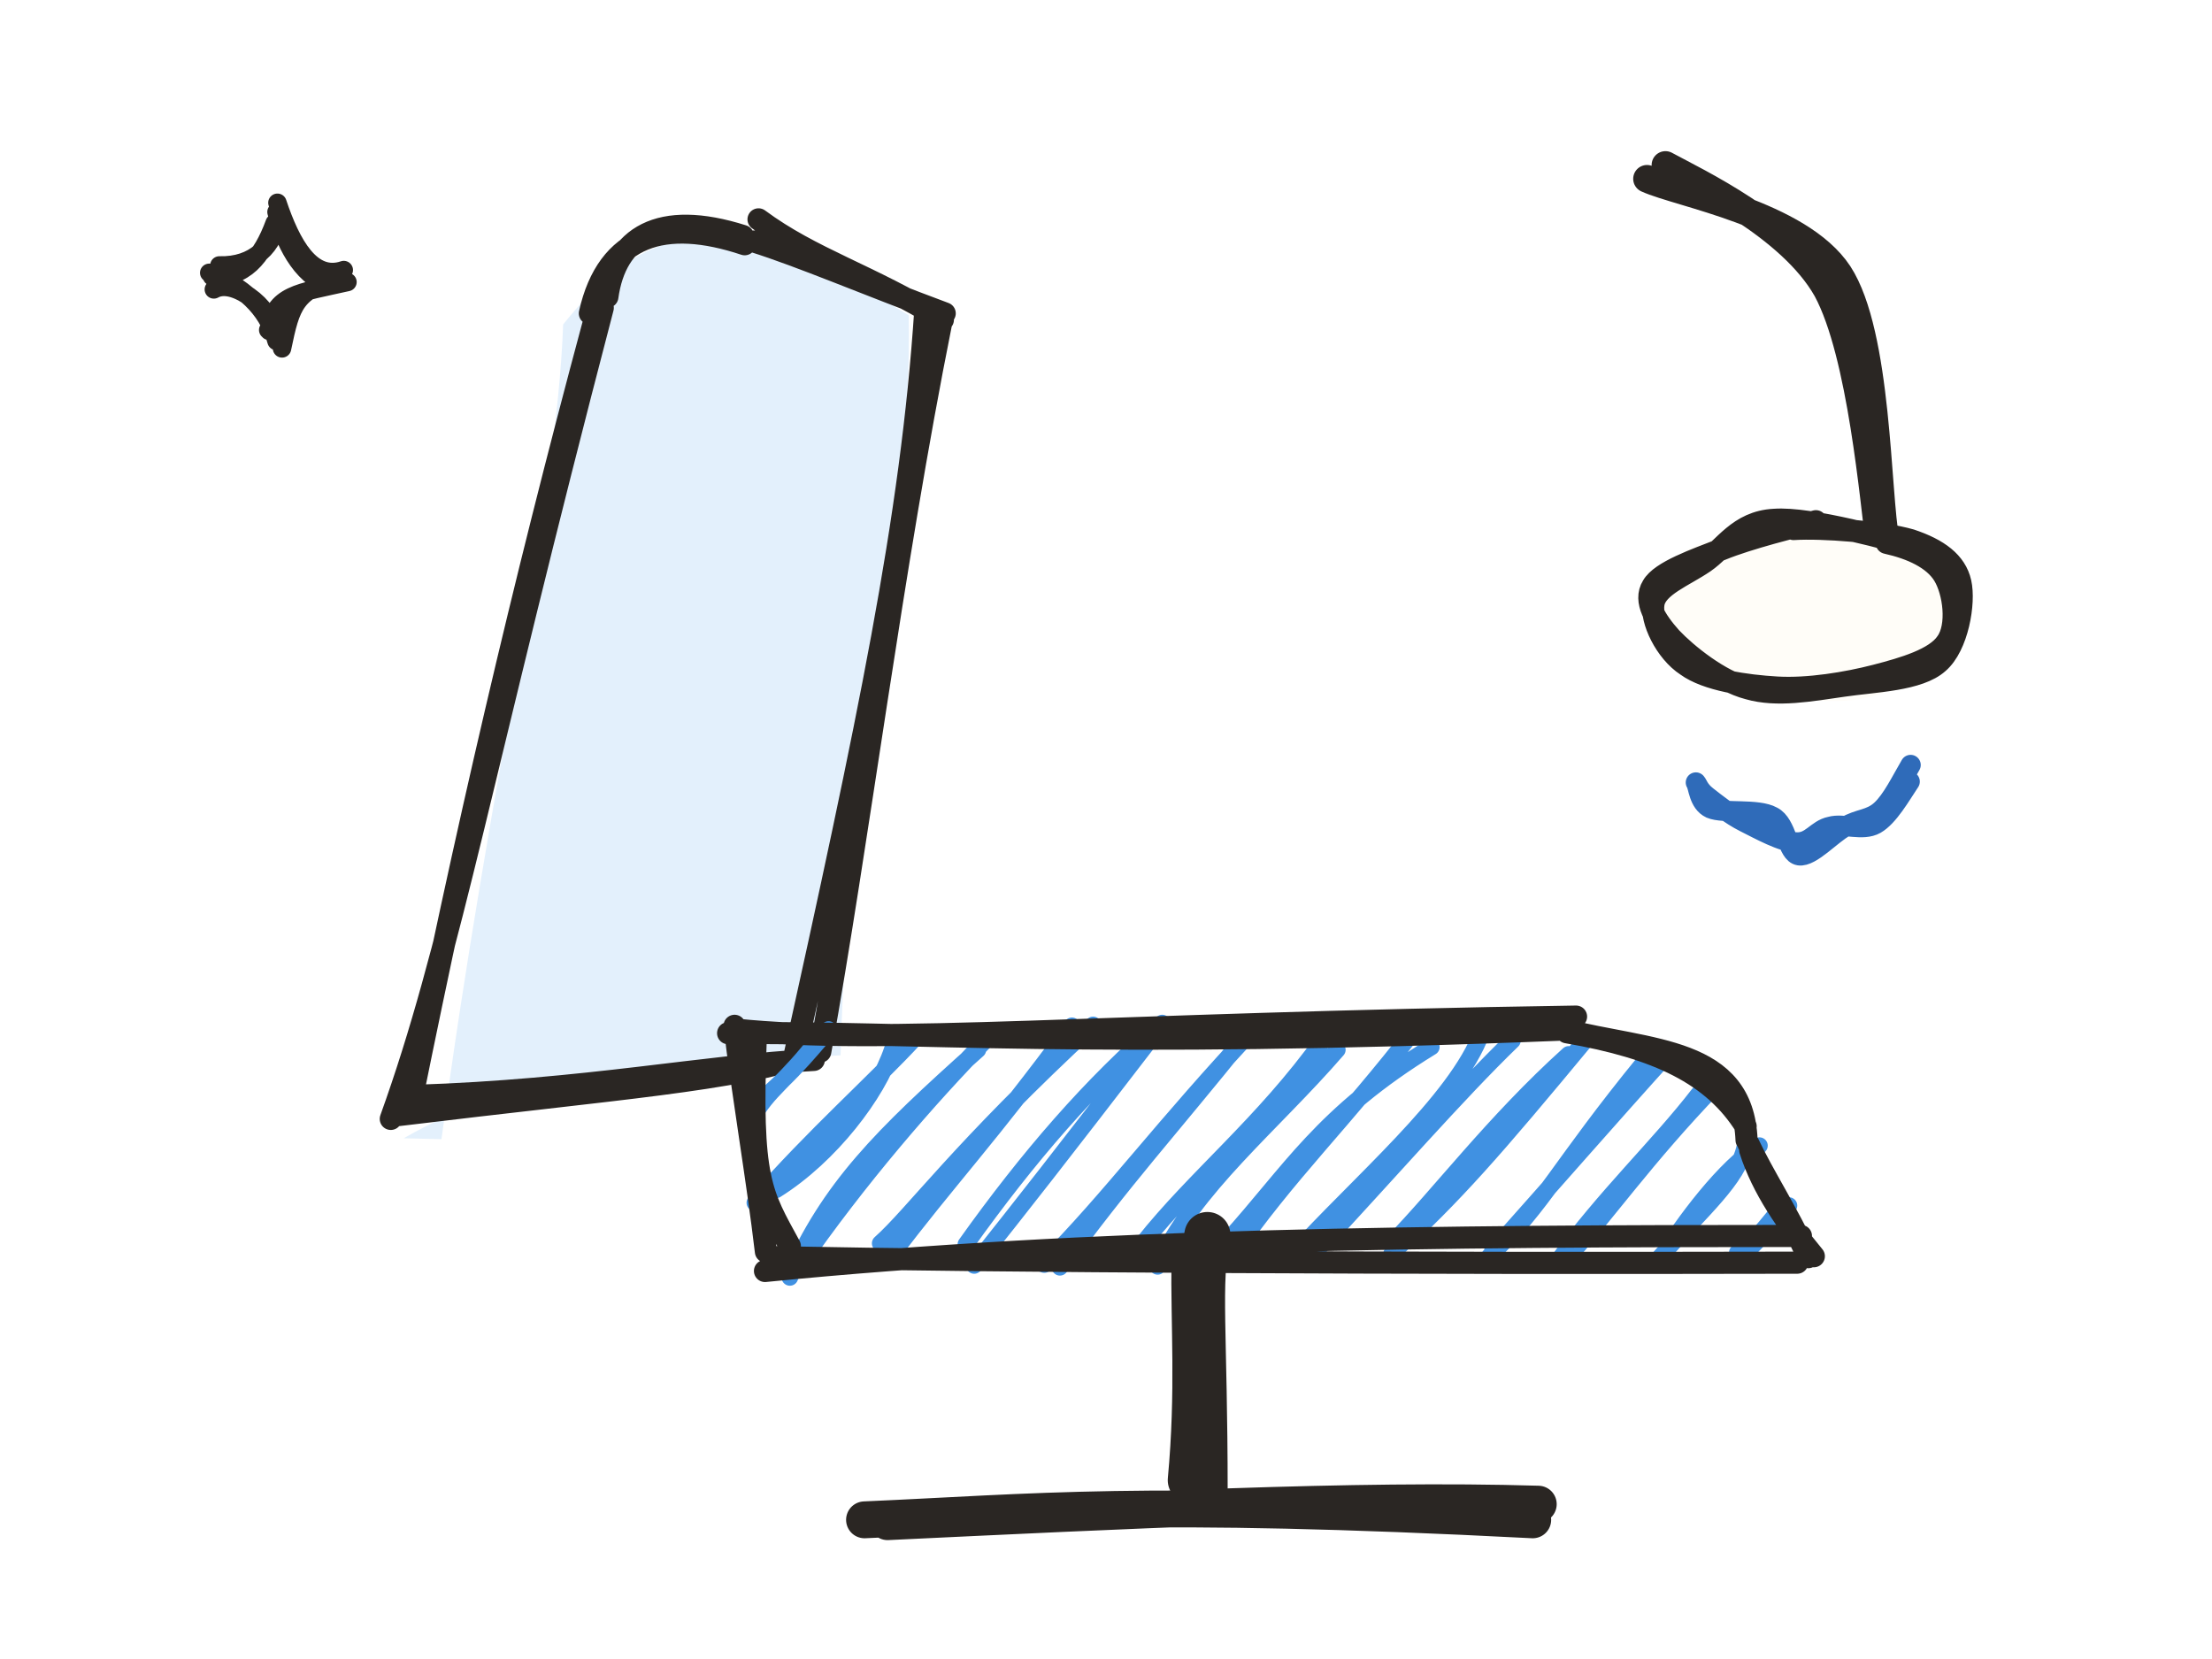
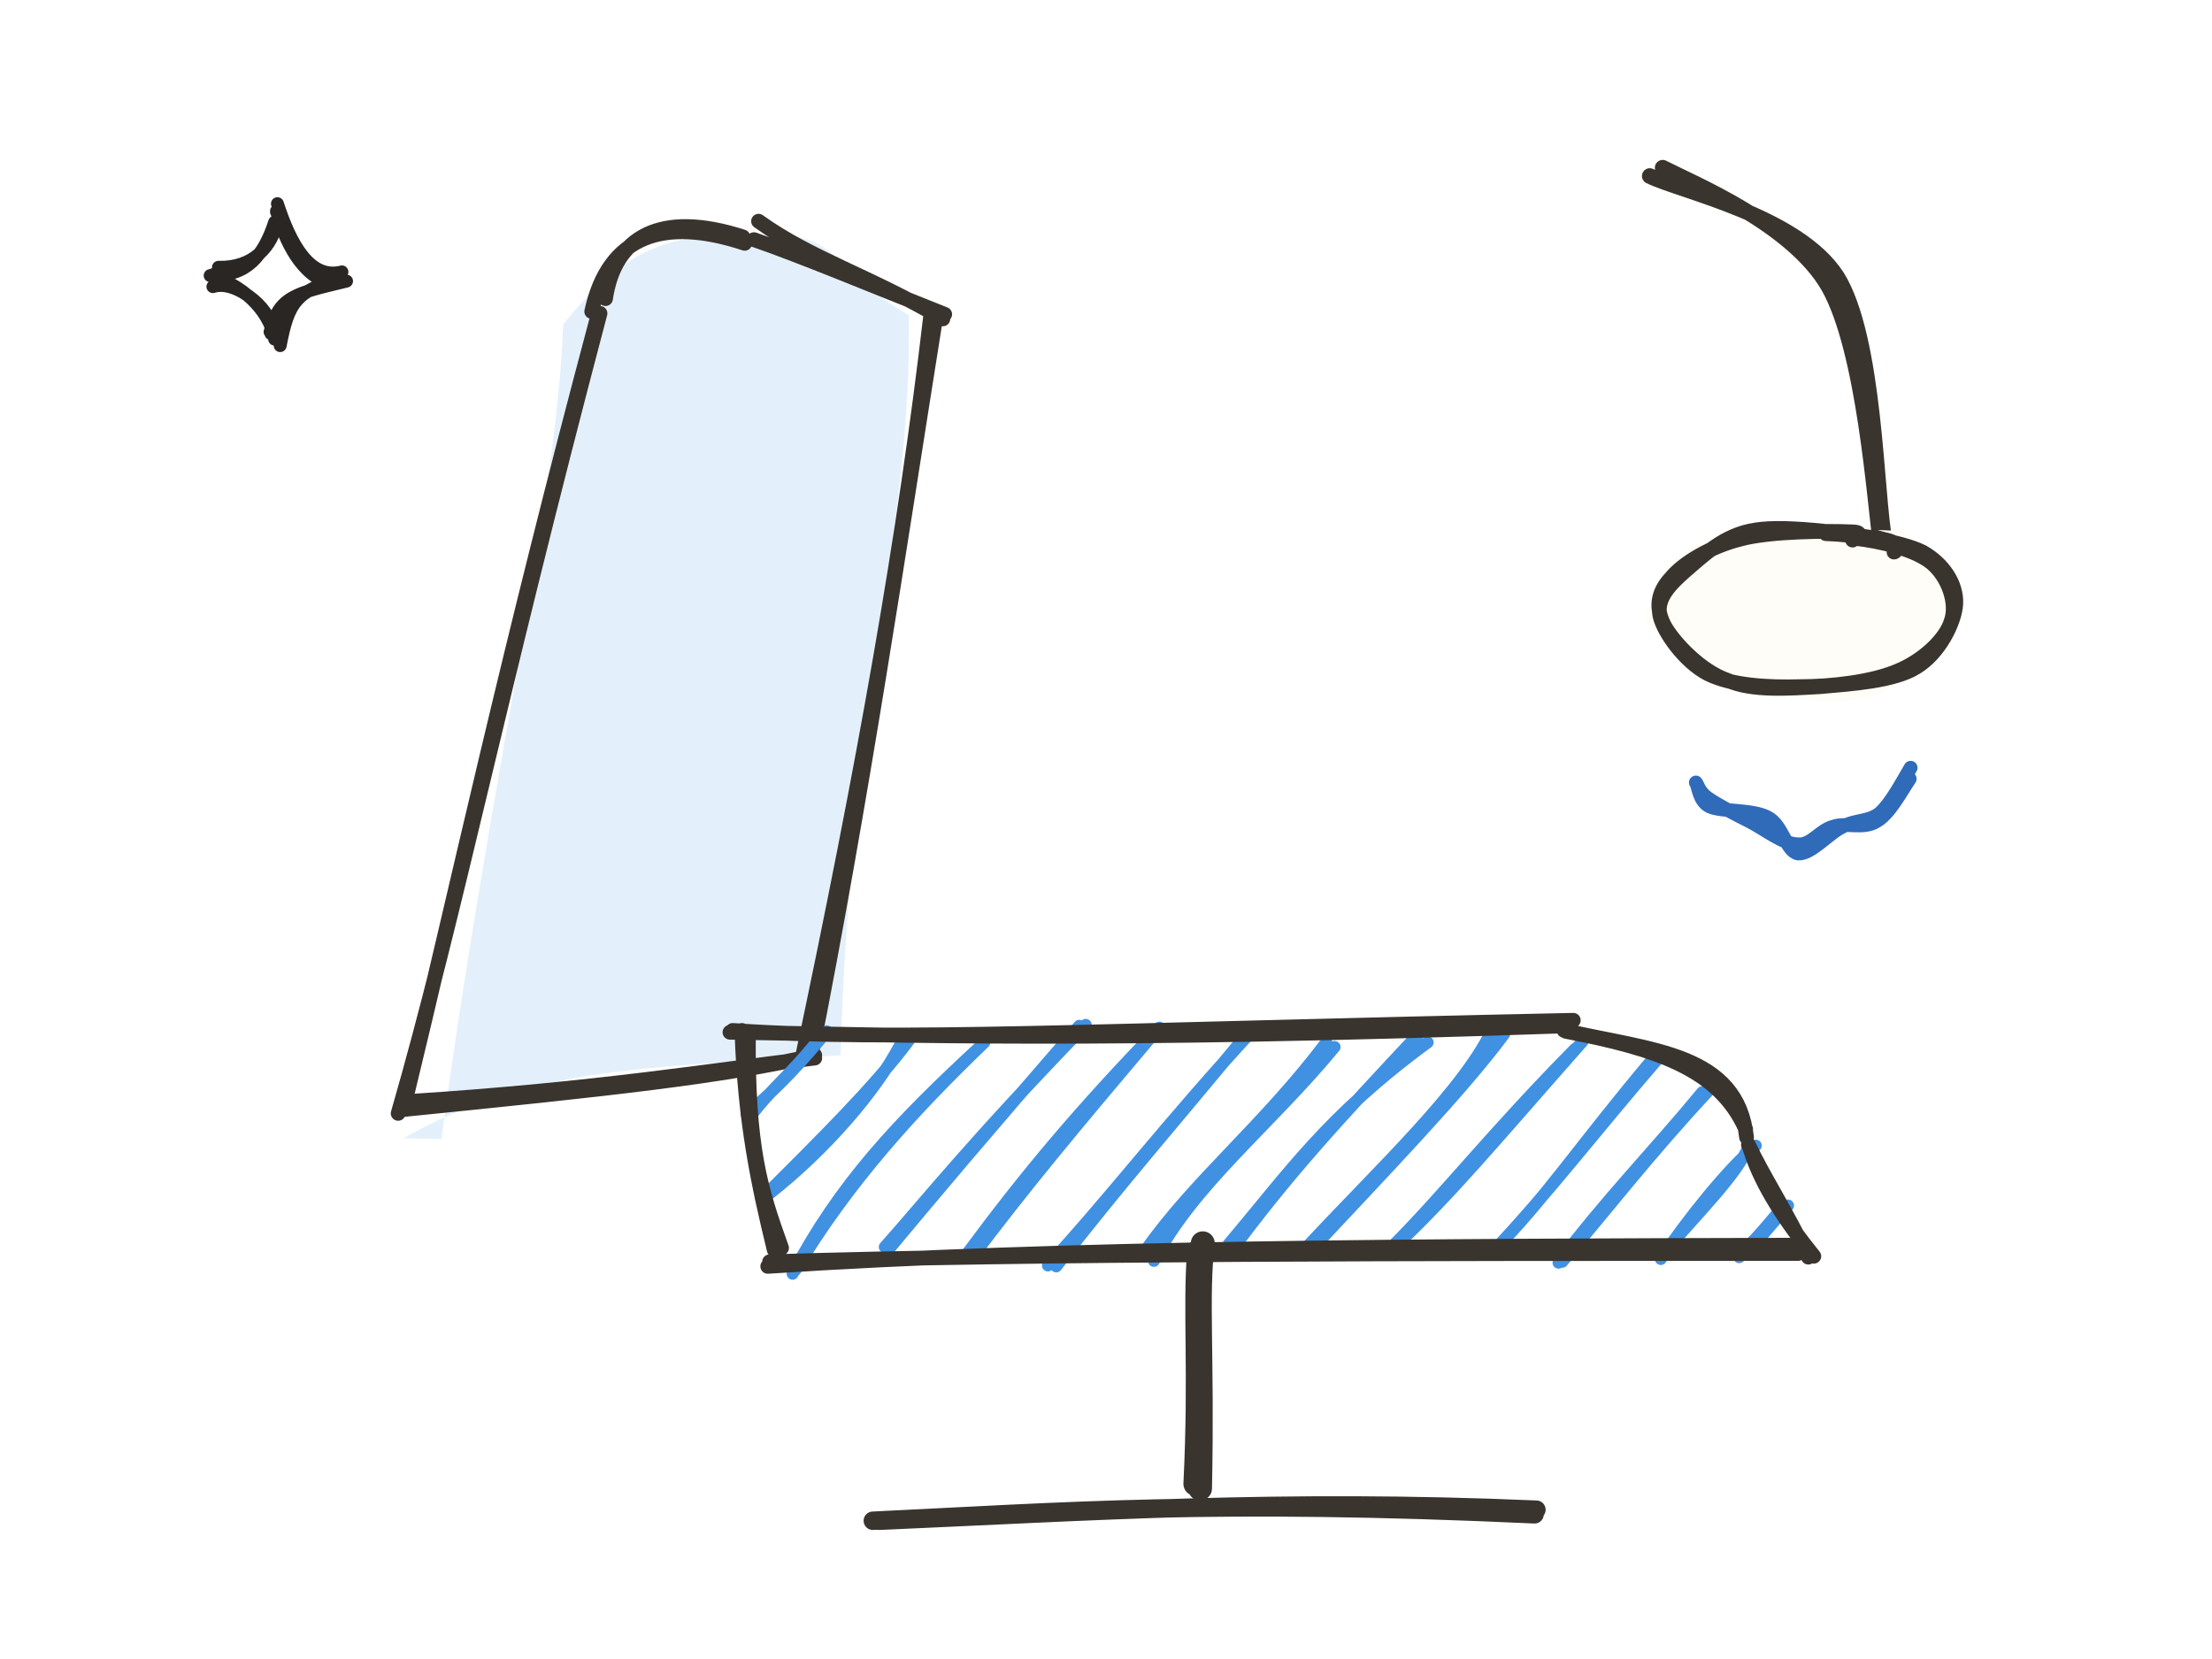
<svg xmlns="http://www.w3.org/2000/svg" viewBox="0 0 240 180" fill="none" stroke-linecap="round" stroke-linejoin="round">
  <path d="M47.9 123.6 C53 85.3, 60.4 55, 61.1 35.2 C67.8 26.9, 72.7 25, 82.7 25.6 C91.1 24.9, 90.3 29.5, 98.6 34.2 C99 57.3, 92.3 75.6, 91.2 114.5 C69.2 115.8, 56.9 116, 43.8 123.5" stroke="none" fill="#e3f0fc" />
-   <path d="M42.4 121.4 C49.1 102.8, 51.9 85, 65.4 33.4 M44.6 119.6 C50.4 90.9, 56.7 63.7, 64.4 35.1 M64 34 C65.9 25.5, 72.1 23.6, 80.8 26.5 M65.9 32.2 C66.8 25.7, 71.5 22.7, 80.6 25.6 M82.3 23.8 C88.1 28.1, 94.3 29.8, 102.3 34.7 M81.8 26.2 C86.9 27.8, 93.9 30.8, 102.5 34 M100.4 33.6 C98.9 56.4, 94.2 78.3, 86 115.5 M102.1 35.1 C96.8 61.5, 93.1 91.4, 89 114.1 M88.5 114.3 C79.2 117.3, 67.7 118, 43.1 121 M88.3 115 C76.6 115.6, 63.6 118.3, 45 118.9" stroke="#2a2623" stroke-width="2.4" />
-   <path d="M80 112 C80 112, 80 112, 80 112 M80 112 C80 112, 80 112, 80 112 M81.5 121.5 C83.5 118, 85.1 117.6, 89 112.5 M80.8 120.7 C84.8 117.8, 87.7 114.3, 89.9 111.7 M84.2 129.1 C90.1 125.4, 95.2 118.7, 96.8 113.9 M81.9 130.5 C88.5 123, 94.6 117.7, 99.4 112.5 M85.7 138.6 C90 128.8, 95.6 123.3, 106.1 113.9 M86.6 137.4 C93.1 128, 100.8 119.1, 107.1 112.7 M95.5 134.9 C99 131.8, 104.2 124.5, 118.6 111.2 M96.8 136.1 C102.5 128.5, 107.7 123, 116.3 111.3 M104.8 135 C111.5 125.6, 118.4 117.6, 126.1 111 M105.7 137.3 C111.1 130.5, 114.8 125.8, 125.1 112.4 M115 137.5 C121.9 128, 126.9 122.6, 135.1 112.4 M113.3 137.2 C120.3 130.2, 126.3 122, 136.2 111.5 M125.6 137.4 C129.5 128.8, 138 122.1, 145.1 113.9 M124 134.9 C129.7 127.7, 137 122, 143.6 112.8 M133.2 134.6 C140 127.1, 143.4 120.9, 155.3 113.6 M133.5 136.4 C139.7 127.4, 145.9 121.6, 153.6 111.6 M141.6 134.8 C149 126.9, 159.5 117.9, 161.2 110.6 M141.8 136.8 C150.9 127, 158.2 118.6, 164.1 112.9 M151.1 134.8 C156.1 129.7, 162.1 121.7, 170.2 114.4 M151 136 C158 129.5, 161.8 125.2, 172.4 112.4 M161.6 136.3 C167.6 130.6, 169.1 126.6, 178.5 115.1 M161.9 135.8 C168.5 128.4, 174.5 121.5, 181.1 114.2 M168.9 137 C174.2 129.7, 179.9 124.4, 184.3 118.7 M169.7 136.9 C174.3 131.8, 178.5 125.7, 186 117.9 M180.1 136.4 C184.9 131, 188.5 128, 189.3 124.5 M180.2 136.6 C182.6 132.7, 187.2 126.5, 190.9 124.3 M188.7 136.5 C190.7 134.9, 192.2 132.8, 194.1 130.8 M188.5 135.9 C189.7 135.4, 190.5 134.4, 193.3 131" stroke="#4091e2" stroke-width="1.8" />
-   <path d="M79.7 111.7 C96 113.4, 118.6 111.1, 171 110.3 M79 112.1 C99.6 111.9, 117.4 113.8, 169.8 111.7 M170 112 C179.9 113.7, 185.9 116.6, 189.4 122.2 M169.6 111.7 C179.1 114.1, 189.1 113.6, 189.5 123.7 M189.9 124.8 C191.2 128.9, 193.9 132.8, 196.8 136.3 M189.7 124.1 C191.3 127.5, 193.8 131.3, 196.2 136.4 M195.4 134.1 C156.3 134.1, 118.1 134.4, 83 137.9 M195 137 C152.1 137.1, 109 136.9, 83.8 136.4 M85.7 135.2 C82.6 129.5, 81.4 128.1, 82 112.6 M83.1 135.8 C82.2 128.1, 80.5 118.2, 79.7 111.3" stroke="#2a2623" stroke-width="2.4" />
-   <path d="M131 134 C129.9 139.2, 130.7 144.5, 130.7 161.9 M129.6 136.6 C129.5 143.7, 130.1 150.9, 129.2 160.6" stroke="#2a2623" stroke-width="5" />
-   <path d="M93.8 164.9 C112.2 164.1, 123.6 162.7, 166.3 164.9 M96.3 165.1 C121.7 163.9, 147 162.6, 166.9 163.2" stroke="#2a2623" stroke-width="4" />
-   <path d="M178.7 19.4 C182.2 21, 195.2 23.2, 199.5 29.7 C203.8 36.3, 203.6 53.6, 204.6 58.7 M180.7 17.9 C184 19.7, 194.3 24.5, 198.2 31.4 C202 38.4, 203.3 54.5, 204 59.5" stroke="#2a2623" stroke-width="3" />
+   <path d="M43.2 120.8 C49.6 98.6, 53.6 77.5, 65.1 34 M43.8 120.2 C49.9 95.1, 55 71.2, 64.8 34.5 M64.2 33.8 C66 25.5, 72 23.5, 80.8 26.4 M65.7 32.4 C66.7 25.7, 71.6 22.8, 80.6 25.7 M82.3 24 C88 28.1, 94.3 29.9, 102.3 34.6 M81.8 26 C87 27.8, 93.9 30.7, 102.5 34.1 M101 34.1 C98.2 58.2, 93.8 82.9, 87 115 M101.5 34.6 C97.5 59.7, 93.5 86.8, 88 114.6 M88.4 114.5 C78.5 116.8, 66.5 118.1, 43.6 120.4 M88.4 114.8 C77.3 116.1, 64.8 118.2, 44.5 119.5" stroke="#3a342e" stroke-width="1.6" />
+   <path d="M80 112 C80 112, 80 112, 80 112 M80 112 C80 112, 80 112, 80 112 M81.3 121.3 C83.8 117.9, 85.8 116.7, 89.2 112.3 M81 120.9 C84.5 117.9, 87 115.2, 89.7 111.9 M83.5 129.5 C89.6 124.7, 95 118.4, 97.6 113.5 M82.6 130.1 C89 123.7, 94.8 118, 98.6 112.9 M86 138.2 C91.1 128.5, 97.4 121.8, 106.4 113.5 M86.3 137.8 C92 128.3, 99 120.6, 106.8 113.1 M96 135.3 C100.2 130.6, 105.4 124, 117.8 111.2 M96.3 135.7 C101.3 129.7, 106.5 123.5, 117.1 111.3 M105.1 135.8 C111.4 127.3, 117.1 120.5, 125.8 111.5 M105.4 136.5 C111.2 128.8, 116.1 122.9, 125.4 111.9 M114.6 137.4 C121.5 128.5, 126.8 122.5, 135.3 112.2 M113.7 137.3 C120.7 129.7, 126.4 122.1, 136 111.7 M125.2 136.8 C129.5 128.5, 137.8 122.1, 144.8 113.6 M124.4 135.5 C129.7 128, 137.2 122, 143.9 113.1 M133.3 135 C139.9 127.2, 144 121.1, 154.9 113.1 M133.4 136 C139.8 127.3, 145.3 121.4, 154 112.1 M141.7 135.4 C149.6 126.9, 159.1 118.1, 162.1 111.3 M141.7 136.2 C150.3 127, 158.6 118.4, 163.2 112.2 M151.1 135.2 C156.7 129.6, 162 122.8, 170.9 113.8 M151 135.6 C157.4 129.6, 161.9 124.1, 171.7 113 M161.7 136.1 C167.9 129.8, 171 124.8, 179.4 114.8 M161.8 136 C168.2 129.2, 172.6 123.3, 180.2 114.5 M169.1 137 C174.2 130.2, 179.6 124.7, 184.7 118.5 M169.5 136.9 C174.3 131.3, 178.8 125.4, 185.6 118.1 M180.1 136.4 C184.4 131.4, 188.2 127.7, 189.7 124.5 M180.2 136.6 C183.1 132.3, 187.5 126.8, 190.5 124.3 M188.7 136.4 C190.6 135, 192 133, 194 130.8 M188.5 136 C189.8 135.3, 190.7 134.2, 193.4 131" stroke="#4091e2" stroke-width="1.3" />
+   <path d="M79.5 111.8 C96.9 113, 118.3 111.8, 170.7 110.7 M79.2 112 C98.7 112.3, 117.7 113.1, 170.1 111.3 M169.9 111.9 C179.8 113.8, 186.5 116, 189.4 122.5 M169.7 111.8 C179.2 114, 188.5 114.2, 189.5 123.4 M189.9 124.7 C191.2 128.8, 193.9 132.7, 196.8 136.3 M189.7 124.2 C191.3 127.6, 193.8 131.4, 196.2 136.4 M195.3 135.1 C154.8 135.2, 114.9 135.3, 83.3 137.4 M195.1 136 C153.6 136, 112.2 136, 83.5 136.9 M84.8 135.4 C82.5 129, 81.1 124.6, 81.2 112.1 M84 135.6 C82.3 128.6, 80.8 121.7, 80.5 111.8" stroke="#3a342e" stroke-width="1.6" />
+   <path d="M130.5 134.9 C129.8 140.7, 130.5 146.7, 130.2 161.5 M130.1 135.7 C129.6 142.2, 130.3 148.7, 129.7 161" stroke="#3a342e" stroke-width="2.6" />
+   <path d="M94.7 165 C115.5 164, 131.8 162.7, 166.5 164.3 M95.4 165 C118.4 164, 138.8 162.6, 166.7 163.8" stroke="#3a342e" stroke-width="2" />
+   <path d="M179 19.1 C182.5 20.8, 195 23.4, 199.3 30 C203.5 36.7, 203.5 53.8, 204.5 58.8 M180.4 18.2 C183.7 19.9, 194.5 24.3, 198.4 31.1 C202.3 38, 203.4 54.3, 204.1 59.4" stroke="#3a342e" stroke-width="1.7" />
  <path d="M202.9 58.4 C205.9 59.2, 209.8 62, 211 63.6 C212.3 65.3, 211.5 66.8, 210.4 68.5 C209.3 70.3, 207.3 73.3, 204.4 74.3 C201.4 75.3, 196.1 74.7, 192.8 74.4 C189.5 74, 186.8 73.5, 184.6 72.2 C182.3 70.9, 179.8 68.5, 179.4 66.4 C179.1 64.4, 180.4 61.5, 182.5 60 C184.7 58.5, 188.3 57.7, 192.3 57.4 C196.4 57.2, 204 58.2, 206.9 58.7 C209.8 59.2, 209.7 60.1, 209.7 60.4 M203.7 57.5 C206.9 58.4, 211.5 60.9, 212.5 62.8 C213.5 64.7, 211 66.9, 209.6 68.9 C208.2 71, 206.8 74.1, 204.2 75.2 C201.5 76.3, 197.5 76.3, 193.8 75.5 C190 74.6, 184.2 71.5, 181.7 70 C179.2 68.4, 178.1 67.7, 178.7 66.2 C179.3 64.7, 183.1 62.5, 185.4 61.1 C187.6 59.7, 188.7 58.4, 192.2 57.9 C195.7 57.4, 204 58.4, 206.3 58.3 C208.6 58.3, 206.5 57.5, 205.9 57.6" stroke="none" fill="#fffdf8" />
-   <path d="M204.7 58.9 C207.4 59.5, 209.8 60.6, 210.9 62.4 C212 64.2, 212.5 67.9, 211.2 69.7 C210 71.5, 206.6 72.5, 203.5 73.3 C200.4 74.1, 196.2 74.8, 192.8 74.6 C189.4 74.4, 185.2 73.8, 183 72.2 C180.7 70.7, 179.1 67.3, 179.4 65.5 C179.7 63.6, 182.7 62.5, 184.9 61 C187.1 59.5, 188.6 56.6, 192.5 56.4 C196.4 56.1, 205.3 58.6, 208.4 59.5 C211.4 60.3, 211 61.5, 210.7 61.4 M194.6 57.4 C197.7 57.2, 204.2 57.7, 207.3 58.6 C210.3 59.6, 212.2 61, 212.7 63.2 C213.2 65.4, 212.4 70.1, 210.3 71.9 C208.2 73.8, 203.4 73.9, 200 74.4 C196.5 74.9, 192.8 75.6, 189.7 74.7 C186.6 73.9, 183 71, 181.3 69.2 C179.6 67.3, 178.3 65.2, 179.3 63.6 C180.2 62, 184 60.7, 186.8 59.6 C189.7 58.4, 195 57.1, 196.5 56.7 C198 56.3, 195.8 56.8, 195.8 57.1" stroke="#2a2623" stroke-width="2.4" />
-   <path d="M207.2 84.8 C206.2 86.3, 204.9 88.6, 203.5 89.4 C202.1 90.2, 200 89.3, 198.6 89.7 C197.1 90, 196.5 91.5, 194.9 91.4 C193.4 91.4, 190.9 90, 189.3 89.2 C187.7 88.4, 186.1 87.1, 185.2 86.4 C184.3 85.7, 184.2 85.1, 184 84.9 M207.3 83 C206.3 84.7, 205.3 86.8, 204.1 87.9 C202.9 89, 201.7 88.8, 200.2 89.7 C198.7 90.5, 196.5 93, 195.2 92.8 C193.9 92.6, 193.9 89.4, 192.3 88.6 C190.7 87.7, 187 88.3, 185.6 87.7 C184.3 87.1, 184.3 85.3, 184 84.9" stroke="#2f6bb9" stroke-width="2.2" />
-   <path d="M30 23 C30.8 26, 32.5 29.9, 35.8 31 M30.1 22 C31.6 26.5, 33.8 30.5, 37.3 29.3 M37 30 C32 31.6, 31.6 33, 30.6 37.8 M37.7 30.6 C32.4 31.8, 29.7 31.9, 29.2 35.9 M30 37 C29 33.3, 26.2 31, 22.7 29.6 M29.1 35.8 C30.3 34.4, 25.7 30, 23.2 31.4 M23 30 C26.5 30.2, 28.4 28, 29.8 24.2 M23.8 28.8 C27.6 28.9, 29.8 26.6, 30.1 23.7 M30 23 C30 23, 30 23, 30 23 M30 23 C30 23, 30 23, 30 23" stroke="#2a2623" stroke-width="2" />
+   <path d="M201.2 58.4 C204 58.7, 207.8 59.6, 209.6 61.1 C211.4 62.6, 212.4 65.5, 211.7 67.4 C211.1 69.4, 208.6 71.7, 205.9 72.8 C203.1 74, 198.7 74.5, 195.3 74.5 C191.9 74.6, 187.9 74.4, 185.3 73.1 C182.8 71.8, 180.5 68.6, 180.1 66.8 C179.7 64.9, 181.2 63.4, 182.9 61.9 C184.7 60.4, 187 58, 190.5 57.5 C194.1 56.9, 201.7 58.1, 204.2 58.5 C206.7 58.9, 205.7 59.9, 205.5 59.9 M198.1 57.9 C201.1 58, 206.2 58.7, 208.6 59.9 C210.9 61.2, 212.3 63.4, 212.2 65.5 C212.1 67.5, 210.4 70.9, 207.9 72.4 C205.5 73.9, 200.9 74.2, 197.5 74.5 C194 74.7, 190.1 75, 187.4 73.8 C184.5 72.8, 181.6 69.7, 180.6 67.9 C179.6 66, 179.8 64.3, 181.3 62.7 C182.6 61.1, 185.6 59.3, 188.8 58.5 C192 57.6, 198.6 57.6, 200.7 57.7 C202.7 57.7, 201.1 58.4, 201 58.6" stroke="#3a342e" stroke-width="1.6" />
+   <path d="M207.2 84.5 C206.2 86, 205 88.3, 203.6 89.1 C202.2 90, 200.3 89.2, 198.9 89.7 C197.4 90.1, 196.5 91.8, 195 91.6 C193.5 91.6, 191.4 89.9, 189.8 89.1 C188.2 88.3, 186.3 87.3, 185.3 86.6 C184.3 85.9, 184.2 85.1, 184 84.9 M207.3 83.3 C206.3 85, 205.2 87.1, 204 88.2 C202.8 89.2, 201.4 88.9, 199.9 89.7 C198.4 90.4, 196.5 92.7, 195.1 92.6 C193.8 92.4, 193.4 89.5, 191.8 88.7 C190.2 87.8, 186.8 88.1, 185.5 87.5 C184.3 86.9, 184.3 85.3, 184 84.9" stroke="#2f6bb9" stroke-width="1.5" />
+   <path d="M30 22.9 C30.9 26.1, 32.7 30, 36 30.8 M30.1 22.1 C31.5 26.4, 33.6 30.4, 37.1 29.5 M37.1 30.1 C32.1 31.6, 31.3 32.8, 30.4 37.5 M37.6 30.5 C32.3 31.8, 30 32.1, 29.4 36.2 M29.8 36.8 C29.2 33.5, 26.1 30.8, 22.8 29.9 M29.3 36 C30.1 34.2, 25.8 30.2, 23.1 31.1 M23.1 29.8 C26.7 30, 28.6 27.8, 29.8 24.1 M23.7 29 C27.4 29.1, 29.6 26.8, 30.1 23.8 M30 23 C30 23, 30 23, 30 23 M30 23 C30 23, 30 23, 30 23" stroke="#2a2623" stroke-width="1.4" />
</svg>
